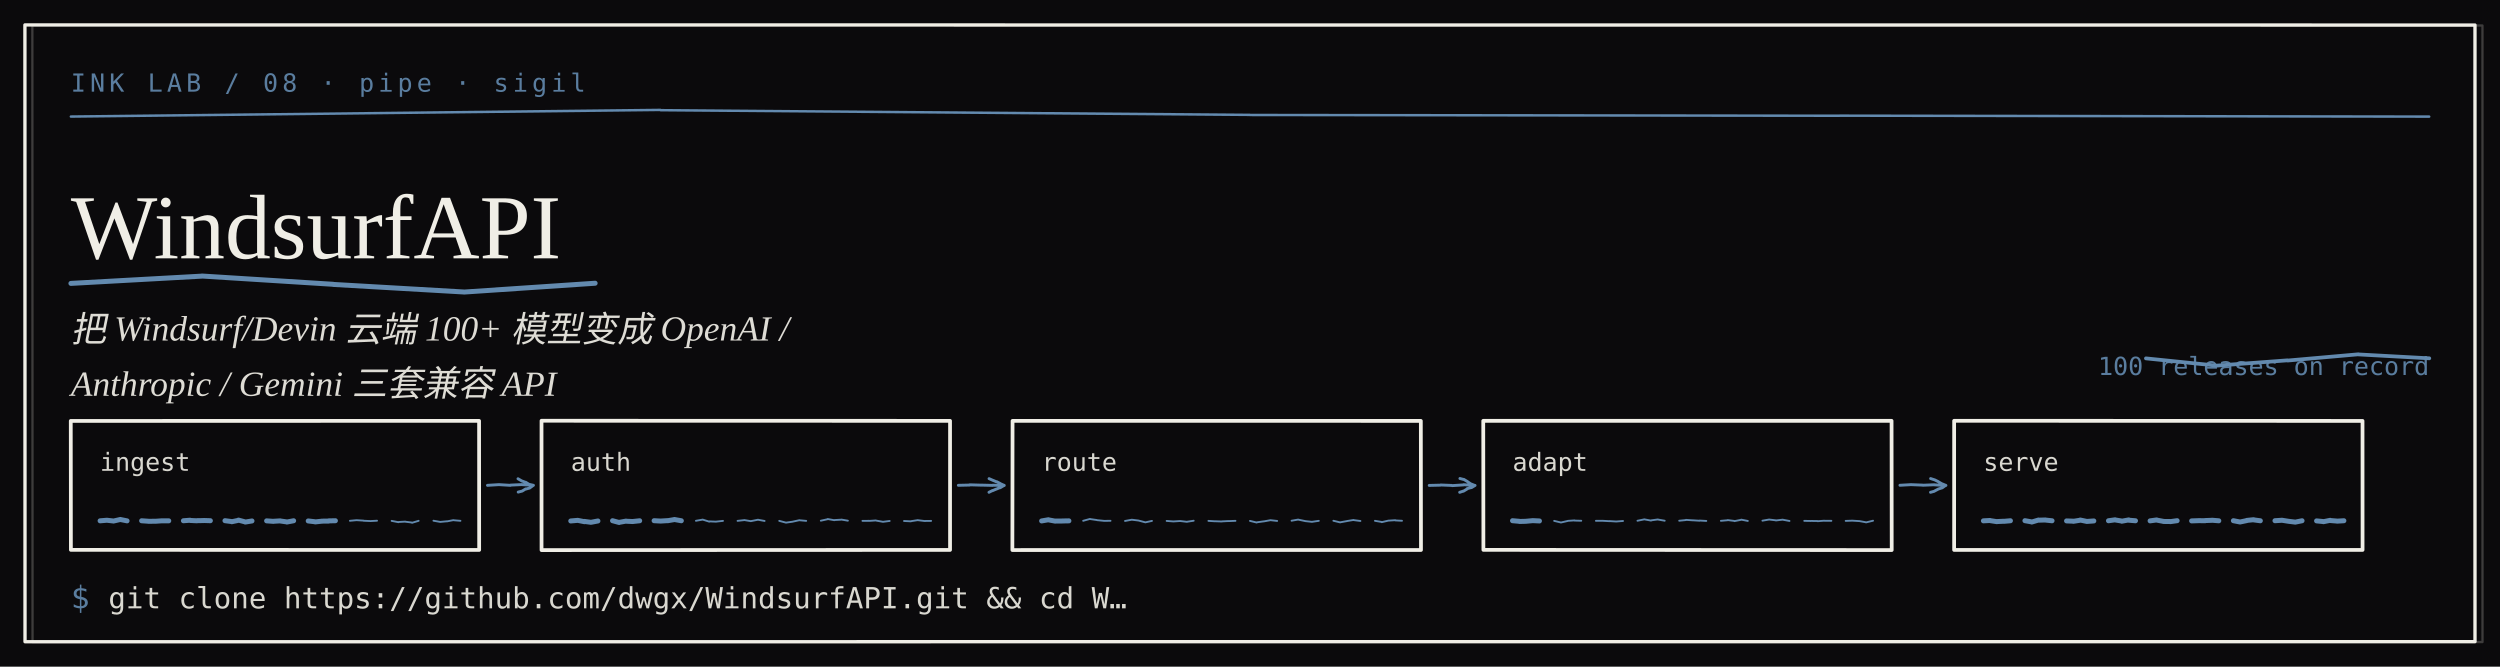
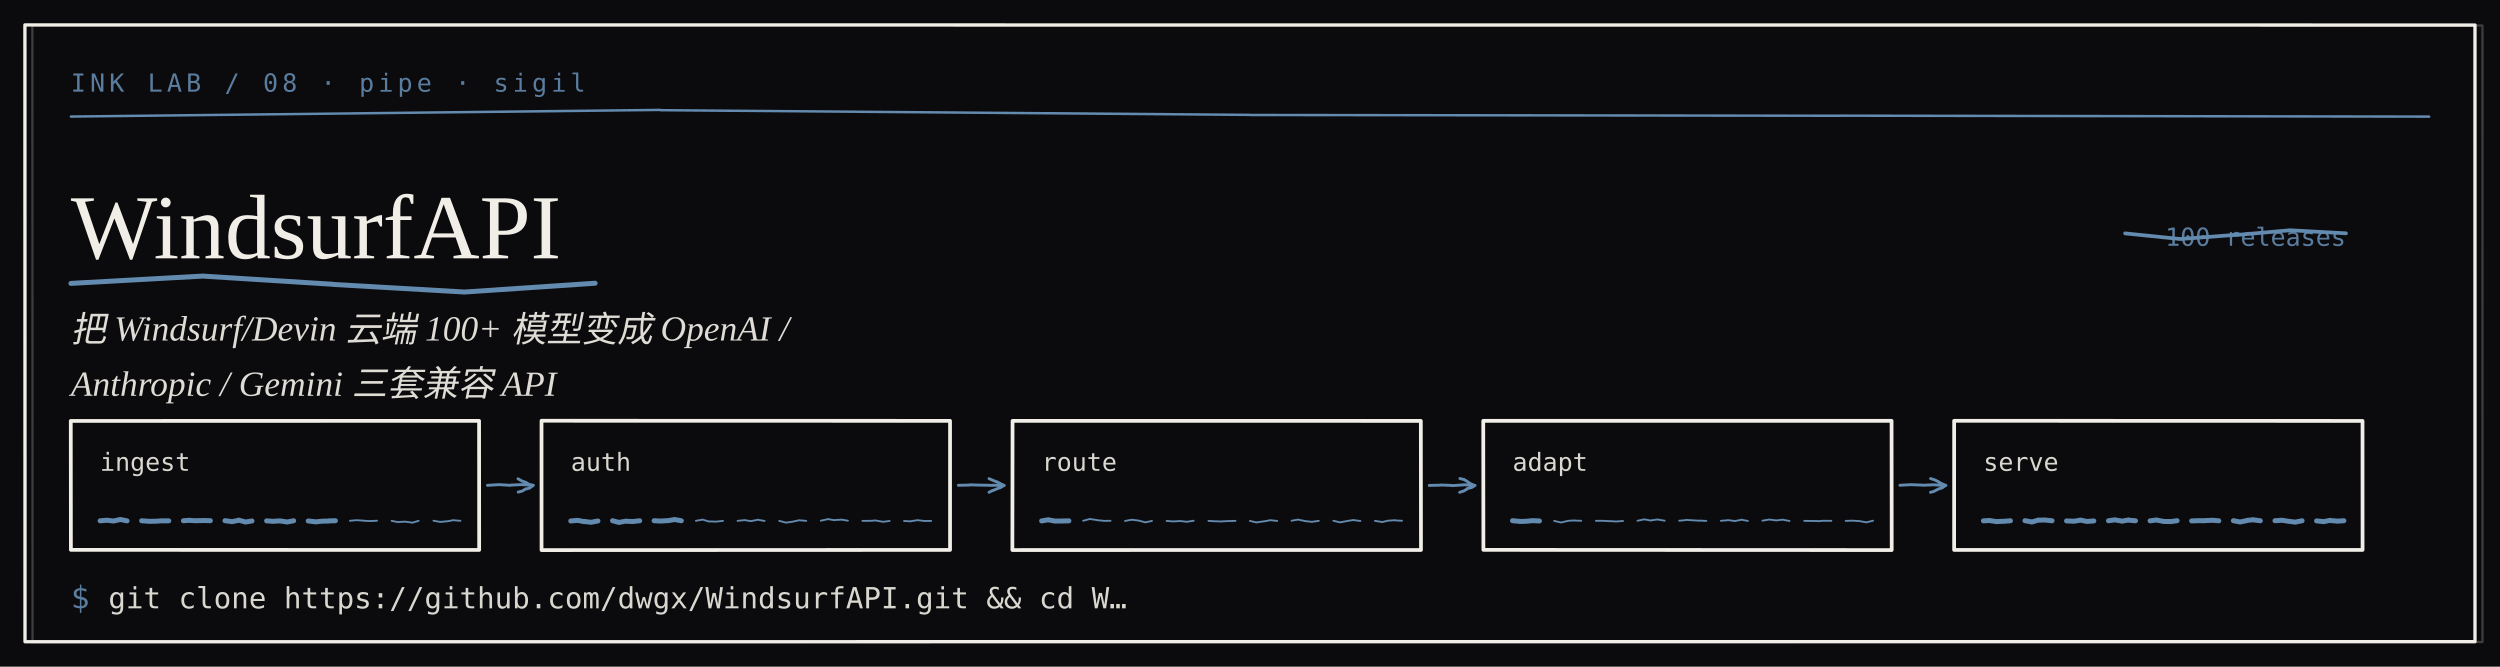
<svg xmlns="http://www.w3.org/2000/svg" width="1200" height="320" viewBox="0 0 1200 320" role="img" aria-label="WindsurfAPI — 把 Windsurf/Devin 云端 100+ 模型变成 OpenAI / Anthropic / Gemini 三套兼容 API" font-family="Georgia,'Iowan Old Style','Times New Roman',Times,serif">
  <rect width="1200" height="320" fill="#0B0A0C" />
  <text x="34" y="44" font-size="12" font-family="ui-monospace,'Cascadia Mono',Consolas,'SF Mono',monospace" font-weight="400" fill="#638aaf" text-anchor="start" letter-spacing="2.0" opacity="0.9">INK LAB / 08 · pipe · sigil</text>
  <path d="M34.02 55.95 L316.99 52.76 L317.07 52.89 L599.98 55.14 L599.95 55.19 L882.95 55.56 L882.97 55.52 L1166.01 55.97" fill="none" stroke="#638aaf" stroke-width="1.2" stroke-linecap="round" stroke-linejoin="round" opacity="1.0" />
  <text x="34" y="124" font-size="44" font-family="Georgia,'Iowan Old Style','Times New Roman',Times,serif" font-weight="400" fill="#f0eee6" text-anchor="start">WindsurfAPI</text>
  <path d="M34.04 136.03 L96.93 132.54 L96.9 132.49 L159.9 136.46 L159.9 136.52 L222.7 140.16 L222.72 140.19 L285.66 135.95" fill="none" stroke="#638aaf" stroke-width="2.4" stroke-linecap="round" stroke-linejoin="round" opacity="1.0" />
  <text x="34" y="164" font-size="17" font-family="Georgia,'Iowan Old Style','Times New Roman',Times,serif" font-weight="400" fill="#f0eee6" text-anchor="start" font-style="italic" opacity="0.92">把 Windsurf/Devin 云端 100+ 模型变成 OpenAI /</text>
  <text x="34" y="190" font-size="17" font-family="Georgia,'Iowan Old Style','Times New Roman',Times,serif" font-weight="400" fill="#f0eee6" text-anchor="start" font-style="italic" opacity="0.92">Anthropic / Gemini 三套兼容 API</text>
  <path d="M33.97 202.04 L229.96 202.02 L230.0 263.97 L34.03 263.94 Z" fill="none" stroke="#f0eee6" stroke-width="1.8" stroke-linecap="round" stroke-linejoin="round" opacity="1.0" />
  <text x="48" y="226" font-size="12" font-family="ui-monospace,'Cascadia Mono',Consolas,'SF Mono',monospace" font-weight="400" fill="#f0eee6" text-anchor="start" opacity="0.9">ingest</text>
  <path d="M48.05 249.99 L51.26 249.72 L51.24 249.71 L54.56 250.09 L54.48 250.1 L57.81 249.34 L57.81 249.37 L60.99 250.01" fill="none" stroke="#638aaf" stroke-width="2.4" stroke-linecap="round" stroke-linejoin="round" opacity="1.0" />
  <path d="M67.98 249.97 L71.21 250.19 L71.24 250.24 L74.52 250.18 L74.56 250.21 L77.69 249.99 L77.71 250.0 L81.0 250.0" fill="none" stroke="#638aaf" stroke-width="2.4" stroke-linecap="round" stroke-linejoin="round" opacity="1.0" />
  <path d="M88.04 249.96 L91.23 249.71 L91.29 249.82 L94.55 249.98 L94.56 249.92 L97.82 249.87 L97.77 249.84 L100.97 249.94" fill="none" stroke="#638aaf" stroke-width="2.4" stroke-linecap="round" stroke-linejoin="round" opacity="1.0" />
  <path d="M107.99 249.93 L111.18 250.35 L111.25 250.43 L114.53 249.74 L114.47 249.65 L117.77 250.54 L117.73 250.59 L120.95 250.06" fill="none" stroke="#638aaf" stroke-width="2.4" stroke-linecap="round" stroke-linejoin="round" opacity="1.0" />
  <path d="M127.98 250.01 L131.26 250.25 L131.31 250.21 L134.53 250.02 L134.54 250.07 L137.75 250.53 L137.69 250.58 L140.94 249.96" fill="none" stroke="#638aaf" stroke-width="2.4" stroke-linecap="round" stroke-linejoin="round" opacity="1.0" />
  <path d="M147.95 250.06 L151.28 250.45 L151.3 250.52 L154.56 250.16 L154.48 250.15 L157.77 250.12 L157.71 250.02 L160.99 249.95" fill="none" stroke="#638aaf" stroke-width="2.4" stroke-linecap="round" stroke-linejoin="round" opacity="1.0" />
  <path d="M167.96 249.98 L171.19 249.68 L171.19 249.69 L174.55 249.9 L174.46 249.96 L177.8 250.11 L177.72 250.12 L180.97 249.94" fill="none" stroke="#638aaf" stroke-width="0.9" stroke-linecap="round" stroke-linejoin="round" opacity="1.0" />
  <path d="M187.99 250.02 L191.27 250.66 L191.29 250.56 L194.55 250.37 L194.52 250.42 L197.8 250.83 L197.77 250.94 L200.94 249.99" fill="none" stroke="#638aaf" stroke-width="0.9" stroke-linecap="round" stroke-linejoin="round" opacity="1.0" />
  <path d="M208.06 249.94 L211.3 250.52 L211.29 250.52 L214.57 250.21 L214.52 250.27 L217.69 249.65 L217.79 249.72 L221.01 249.99" fill="none" stroke="#638aaf" stroke-width="0.9" stroke-linecap="round" stroke-linejoin="round" opacity="1.0" />
  <path d="M233.99 232.96 L239.54 232.62 L239.46 232.62 L245.02 232.96 L245.03 232.85 L250.55 232.6 L250.46 232.62 L256.05 232.95M255.99 232.96 L254.16 234.3 L254.08 234.29 L252.31 234.79 L252.32 234.67 L250.66 235.71 L250.57 235.73 L248.74 236.2M255.97 232.93 L254.05 232.5 L254.01 232.52 L252.32 231.47 L252.23 231.52 L250.59 230.89 L250.58 230.93 L248.64 229.8" fill="none" stroke="#638aaf" stroke-width="1.4" stroke-linecap="round" stroke-linejoin="round" opacity="1.0" />
  <path d="M259.93 201.96 L456.02 202.01 L456.02 263.96 L259.94 264.05 Z" fill="none" stroke="#f0eee6" stroke-width="1.8" stroke-linecap="round" stroke-linejoin="round" opacity="1.0" />
  <text x="274" y="226" font-size="12" font-family="ui-monospace,'Cascadia Mono',Consolas,'SF Mono',monospace" font-weight="400" fill="#f0eee6" text-anchor="start" opacity="0.9">auth</text>
  <path d="M273.97 250.06 L277.18 249.78 L277.31 249.77 L280.56 250.42 L280.47 250.28 L283.69 250.71 L283.77 250.69 L287.0 250.07" fill="none" stroke="#638aaf" stroke-width="2.4" stroke-linecap="round" stroke-linejoin="round" opacity="1.0" />
  <path d="M294.02 249.94 L297.18 250.79 L297.28 250.72 L300.49 250.13 L300.53 250.19 L303.77 250.34 L303.76 250.32 L307.04 249.97" fill="none" stroke="#638aaf" stroke-width="2.4" stroke-linecap="round" stroke-linejoin="round" opacity="1.0" />
  <path d="M313.97 249.94 L317.29 250.12 L317.19 250.1 L320.49 249.9 L320.48 249.95 L323.7 249.39 L323.71 249.36 L327.04 249.96" fill="none" stroke="#638aaf" stroke-width="2.4" stroke-linecap="round" stroke-linejoin="round" opacity="1.0" />
  <path d="M334.05 249.98 L337.25 249.42 L337.27 249.4 L340.46 250.4 L340.52 250.27 L343.79 250.4 L343.71 250.38 L347.03 250.02" fill="none" stroke="#638aaf" stroke-width="0.9" stroke-linecap="round" stroke-linejoin="round" opacity="1.0" />
  <path d="M354.03 250.01 L357.2 249.66 L357.23 249.62 L360.49 250.17 L360.55 250.12 L363.78 249.48 L363.81 249.47 L367.0 250.06" fill="none" stroke="#638aaf" stroke-width="0.9" stroke-linecap="round" stroke-linejoin="round" opacity="1.0" />
  <path d="M374.04 250.01 L377.29 250.87 L377.25 250.87 L380.48 250.41 L380.57 250.38 L383.75 249.68 L383.71 249.72 L386.96 250.02" fill="none" stroke="#638aaf" stroke-width="0.9" stroke-linecap="round" stroke-linejoin="round" opacity="1.0" />
  <path d="M394.0 249.94 L397.27 249.22 L397.27 249.13 L400.47 249.7 L400.5 249.63 L403.69 249.45 L403.82 249.39 L406.98 249.93" fill="none" stroke="#638aaf" stroke-width="0.9" stroke-linecap="round" stroke-linejoin="round" opacity="1.0" />
  <path d="M413.98 250.01 L417.25 250.0 L417.29 250.03 L420.46 249.81 L420.57 249.89 L423.79 250.46 L423.77 250.48 L427.04 250.06" fill="none" stroke="#638aaf" stroke-width="0.9" stroke-linecap="round" stroke-linejoin="round" opacity="1.0" />
  <path d="M433.93 250.07 L437.27 250.24 L437.25 250.17 L440.57 249.66 L440.51 249.68 L443.75 250.08 L443.8 250.07 L446.94 250.03" fill="none" stroke="#638aaf" stroke-width="0.9" stroke-linecap="round" stroke-linejoin="round" opacity="1.0" />
  <path d="M460.02 232.95 L465.48 232.82 L465.48 232.71 L470.94 232.87 L470.93 232.85 L476.56 232.99 L476.55 232.9 L482.02 233.05M482.02 232.95 L480.09 234.11 L480.09 234.0 L478.2 234.79 L478.2 234.76 L476.39 235.54 L476.38 235.45 L474.71 236.3M482.05 233.01 L479.99 232.09 L480.08 232.07 L478.44 231.22 L478.38 231.3 L476.66 230.57 L476.75 230.63 L474.75 229.75" fill="none" stroke="#638aaf" stroke-width="1.4" stroke-linecap="round" stroke-linejoin="round" opacity="1.0" />
  <path d="M486.03 202.02 L682.0 202.03 L682.07 263.99 L485.94 264.02 Z" fill="none" stroke="#f0eee6" stroke-width="1.8" stroke-linecap="round" stroke-linejoin="round" opacity="1.0" />
  <text x="500" y="226" font-size="12" font-family="ui-monospace,'Cascadia Mono',Consolas,'SF Mono',monospace" font-weight="400" fill="#f0eee6" text-anchor="start" opacity="0.9">route</text>
  <path d="M499.98 250.05 L503.25 249.48 L503.29 249.54 L506.54 250.15 L506.49 250.11 L509.79 250.1 L509.76 250.07 L513.07 250.01" fill="none" stroke="#638aaf" stroke-width="2.4" stroke-linecap="round" stroke-linejoin="round" opacity="1.0" />
  <path d="M519.93 249.98 L523.22 249.08 L523.3 249.16 L526.47 249.61 L526.52 249.67 L529.7 249.98 L529.79 250.01 L533.05 249.99" fill="none" stroke="#638aaf" stroke-width="0.9" stroke-linecap="round" stroke-linejoin="round" opacity="1.0" />
  <path d="M540.01 250.06 L543.28 249.46 L543.24 249.46 L546.52 249.86 L546.49 249.86 L549.71 250.71 L549.78 250.73 L552.94 250.03" fill="none" stroke="#638aaf" stroke-width="0.9" stroke-linecap="round" stroke-linejoin="round" opacity="1.0" />
  <path d="M559.99 250.04 L563.26 250.3 L563.28 250.29 L566.47 250.09 L566.56 250.1 L569.78 250.48 L569.73 250.44 L572.96 249.95" fill="none" stroke="#638aaf" stroke-width="0.9" stroke-linecap="round" stroke-linejoin="round" opacity="1.0" />
  <path d="M580.04 250.02 L583.18 250.22 L583.24 250.2 L586.56 250.32 L586.51 250.26 L589.75 250.1 L589.81 250.13 L593.02 250.0" fill="none" stroke="#638aaf" stroke-width="0.9" stroke-linecap="round" stroke-linejoin="round" opacity="1.0" />
  <path d="M599.99 250.03 L603.23 250.82 L603.29 250.71 L606.57 250.25 L606.52 250.29 L609.69 249.71 L609.75 249.68 L613.03 250.05" fill="none" stroke="#638aaf" stroke-width="0.9" stroke-linecap="round" stroke-linejoin="round" opacity="1.0" />
  <path d="M619.95 249.95 L623.19 249.38 L623.26 249.44 L626.56 250.13 L626.47 250.13 L629.8 250.49 L629.78 250.47 L633.02 250.0" fill="none" stroke="#638aaf" stroke-width="0.9" stroke-linecap="round" stroke-linejoin="round" opacity="1.0" />
  <path d="M640.03 249.96 L643.28 250.75 L643.28 250.71 L646.55 250.12 L646.53 250.1 L649.76 249.58 L649.69 249.64 L653.0 250.07" fill="none" stroke="#638aaf" stroke-width="0.9" stroke-linecap="round" stroke-linejoin="round" opacity="1.0" />
  <path d="M659.98 249.99 L663.27 250.55 L663.21 250.64 L666.54 249.87 L666.54 249.9 L669.76 249.69 L669.72 249.8 L672.95 249.97" fill="none" stroke="#638aaf" stroke-width="0.9" stroke-linecap="round" stroke-linejoin="round" opacity="1.0" />
  <path d="M686.03 233.0 L691.49 232.87 L691.52 232.79 L696.94 233.01 L697.03 233.1 L702.5 232.75 L702.52 232.65 L707.95 233.05M708.03 233.0 L706.28 234.07 L706.31 233.99 L704.23 234.55 L704.32 234.64 L702.43 235.79 L702.45 235.7 L700.64 236.31M707.93 233.03 L706.07 232.29 L706.03 232.32 L704.41 231.2 L704.45 231.2 L702.63 230.1 L702.57 230.15 L700.76 229.68" fill="none" stroke="#638aaf" stroke-width="1.4" stroke-linecap="round" stroke-linejoin="round" opacity="1.0" />
  <path d="M711.96 202.0 L907.95 202.0 L908.02 264.03 L712.03 263.94 Z" fill="none" stroke="#f0eee6" stroke-width="1.8" stroke-linecap="round" stroke-linejoin="round" opacity="1.0" />
  <text x="726" y="226" font-size="12" font-family="ui-monospace,'Cascadia Mono',Consolas,'SF Mono',monospace" font-weight="400" fill="#f0eee6" text-anchor="start" opacity="0.9">adapt</text>
  <path d="M726.01 249.94 L729.3 250.23 L729.31 250.3 L732.53 250.22 L732.56 250.2 L735.8 249.9 L735.8 249.91 L738.93 250.06" fill="none" stroke="#638aaf" stroke-width="2.4" stroke-linecap="round" stroke-linejoin="round" opacity="1.0" />
  <path d="M746.0 250.02 L749.25 250.8 L749.28 250.8 L752.49 250.06 L752.52 250.01 L755.81 249.79 L755.76 249.88 L759.0 249.97" fill="none" stroke="#638aaf" stroke-width="0.9" stroke-linecap="round" stroke-linejoin="round" opacity="1.0" />
  <path d="M766.04 250.0 L769.31 249.97 L769.26 249.98 L772.53 250.17 L772.44 250.12 L775.71 250.32 L775.81 250.32 L779.05 250.07" fill="none" stroke="#638aaf" stroke-width="0.9" stroke-linecap="round" stroke-linejoin="round" opacity="1.0" />
  <path d="M785.99 249.96 L789.29 249.29 L789.21 249.28 L792.52 249.89 L792.53 249.77 L795.8 249.33 L795.71 249.36 L799.05 249.95" fill="none" stroke="#638aaf" stroke-width="0.9" stroke-linecap="round" stroke-linejoin="round" opacity="1.0" />
  <path d="M806.02 249.95 L809.23 249.63 L809.23 249.53 L812.44 249.76 L812.43 249.74 L815.81 249.95 L815.8 249.86 L819.02 250.05" fill="none" stroke="#638aaf" stroke-width="0.9" stroke-linecap="round" stroke-linejoin="round" opacity="1.0" />
  <path d="M826.03 250.0 L829.24 249.72 L829.27 249.64 L832.44 250.04 L832.53 250.14 L835.75 249.51 L835.77 249.42 L838.95 250.05" fill="none" stroke="#638aaf" stroke-width="0.9" stroke-linecap="round" stroke-linejoin="round" opacity="1.0" />
  <path d="M845.97 249.93 L849.25 249.36 L849.22 249.38 L852.52 249.77 L852.43 249.82 L855.76 249.43 L855.75 249.47 L858.95 250.06" fill="none" stroke="#638aaf" stroke-width="0.9" stroke-linecap="round" stroke-linejoin="round" opacity="1.0" />
  <path d="M866.05 250.01 L869.2 250.07 L869.3 250.05 L872.51 250.1 L872.46 250.18 L875.71 249.93 L875.8 249.99 L879.06 250.0" fill="none" stroke="#638aaf" stroke-width="0.9" stroke-linecap="round" stroke-linejoin="round" opacity="1.0" />
  <path d="M885.93 250.03 L889.32 249.91 L889.28 249.93 L892.52 250.13 L892.56 250.13 L895.74 250.71 L895.68 250.76 L899.06 249.94" fill="none" stroke="#638aaf" stroke-width="0.9" stroke-linecap="round" stroke-linejoin="round" opacity="1.0" />
  <path d="M911.97 232.93 L917.5 232.62 L917.47 232.64 L923.02 232.86 L922.93 232.91 L928.51 232.68 L928.5 232.72 L933.95 233.06M933.97 232.93 L932.3 234.13 L932.26 234.15 L930.41 234.73 L930.32 234.78 L928.46 235.77 L928.45 235.81 L926.64 236.31M934.04 233.0 L932.26 232.26 L932.25 232.32 L930.38 231.22 L930.37 231.19 L928.69 230.35 L928.8 230.39 L926.69 229.71" fill="none" stroke="#638aaf" stroke-width="1.4" stroke-linecap="round" stroke-linejoin="round" opacity="1.0" />
  <path d="M937.99 201.98 L1134.01 202.04 L1134.03 263.96 L937.98 263.97 Z" fill="none" stroke="#f0eee6" stroke-width="1.8" stroke-linecap="round" stroke-linejoin="round" opacity="1.0" />
  <text x="952" y="226" font-size="12" font-family="ui-monospace,'Cascadia Mono',Consolas,'SF Mono',monospace" font-weight="400" fill="#f0eee6" text-anchor="start" opacity="0.9">serve</text>
  <path d="M952.04 250.0 L955.26 249.83 L955.26 249.89 L958.49 250.4 L958.47 250.36 L961.71 250.2 L961.82 250.24 L965.0 249.96" fill="none" stroke="#638aaf" stroke-width="2.4" stroke-linecap="round" stroke-linejoin="round" opacity="1.0" />
  <path d="M971.97 249.93 L975.24 250.51 L975.24 250.58 L978.5 249.61 L978.45 249.69 L981.82 249.59 L981.71 249.62 L984.98 249.97" fill="none" stroke="#638aaf" stroke-width="2.4" stroke-linecap="round" stroke-linejoin="round" opacity="1.0" />
  <path d="M991.95 250.04 L995.3 250.17 L995.2 250.23 L998.48 249.71 L998.51 249.62 L1001.74 250.3 L1001.68 250.29 L1005.03 250.05" fill="none" stroke="#638aaf" stroke-width="2.4" stroke-linecap="round" stroke-linejoin="round" opacity="1.0" />
  <path d="M1012.07 249.96 L1015.25 249.51 L1015.28 249.57 L1018.45 250.1 L1018.44 250.18 L1021.79 249.56 L1021.69 249.69 L1025.03 249.97" fill="none" stroke="#638aaf" stroke-width="2.4" stroke-linecap="round" stroke-linejoin="round" opacity="1.0" />
  <path d="M1032.05 250.01 L1035.21 249.57 L1035.24 249.65 L1038.47 250.26 L1038.45 250.3 L1041.76 250.33 L1041.71 250.39 L1045.02 249.93" fill="none" stroke="#638aaf" stroke-width="2.4" stroke-linecap="round" stroke-linejoin="round" opacity="1.0" />
  <path d="M1051.98 250.03 L1055.25 249.92 L1055.22 249.91 L1058.52 249.94 L1058.43 249.87 L1061.78 249.75 L1061.71 249.71 L1065.02 249.98" fill="none" stroke="#638aaf" stroke-width="2.4" stroke-linecap="round" stroke-linejoin="round" opacity="1.0" />
  <path d="M1072.03 249.94 L1075.23 250.56 L1075.25 250.55 L1078.5 249.87 L1078.43 249.8 L1081.74 249.46 L1081.8 249.55 L1084.96 249.97" fill="none" stroke="#638aaf" stroke-width="2.4" stroke-linecap="round" stroke-linejoin="round" opacity="1.0" />
  <path d="M1091.99 249.94 L1095.3 249.73 L1095.28 249.71 L1098.43 250.21 L1098.56 250.23 L1101.76 250.62 L1101.7 250.63 L1104.98 249.96" fill="none" stroke="#638aaf" stroke-width="2.4" stroke-linecap="round" stroke-linejoin="round" opacity="1.0" />
  <path d="M1111.96 250.03 L1115.28 250.36 L1115.25 250.41 L1118.49 249.76 L1118.52 249.85 L1121.8 250.12 L1121.8 250.15 L1125.06 249.95" fill="none" stroke="#638aaf" stroke-width="2.4" stroke-linecap="round" stroke-linejoin="round" opacity="1.0" />
  <text x="34" y="292" font-size="15" font-family="ui-monospace,'Cascadia Mono',Consolas,'SF Mono',monospace" font-weight="400" fill="#638aaf" text-anchor="start" opacity="0.9">$</text>
  <text x="52" y="292" font-size="14" font-family="ui-monospace,'Cascadia Mono',Consolas,'SF Mono',monospace" font-weight="400" fill="#f0eee6" text-anchor="start" opacity="0.9">git clone https://github.com/dwgx/WindsurfAPI.git &amp;&amp; cd W…</text>
-   <text x="1166" y="180" font-size="12" font-family="ui-monospace,'Cascadia Mono',Consolas,'SF Mono',monospace" font-weight="400" fill="#638aaf" text-anchor="end" opacity="0.9">100 releases on record</text>
-   <path d="M1030.06 172.02 L1063.93 175.49 L1064.0 175.5 L1098.02 172.96 L1098.05 173.06 L1132.05 170.06 L1132.05 170.12 L1166.05 171.99" fill="none" stroke="#638aaf" stroke-width="1.8" stroke-linecap="round" stroke-linejoin="round" opacity="1.0" />
+   <text x="1126" y="118" font-size="12" font-family="ui-monospace,'Cascadia Mono',Consolas,'SF Mono',monospace" font-weight="400" fill="#638aaf" text-anchor="end" opacity="0.9">100 releases</text>
+   <path d="M1020.06 112.02 L1046.43 114.72 L1046.5 114.73 L1073.02 112.74 L1073.05 112.84 L1099.55 110.49 L1099.55 110.54 L1126.05 111.99" fill="none" stroke="#638aaf" stroke-width="1.8" stroke-linecap="round" stroke-linejoin="round" opacity="1.0" />
  <path d="M11.96 11.96 L1187.99 12.02 L1188.0 307.99 L12.01 308.03 Z" fill="none" stroke="#f0eee6" stroke-width="1.6" stroke-linecap="round" stroke-linejoin="round" opacity="1.0" />
  <path d="M13.93 10.93 L1189.98 11.04 L1190.0 306.98 L14.02 307.06 Z" transform="translate(1.6 1.2)" fill="none" stroke="#f0eee6" stroke-width="1.1" stroke-linecap="round" stroke-linejoin="round" opacity="0.22" />
</svg>
